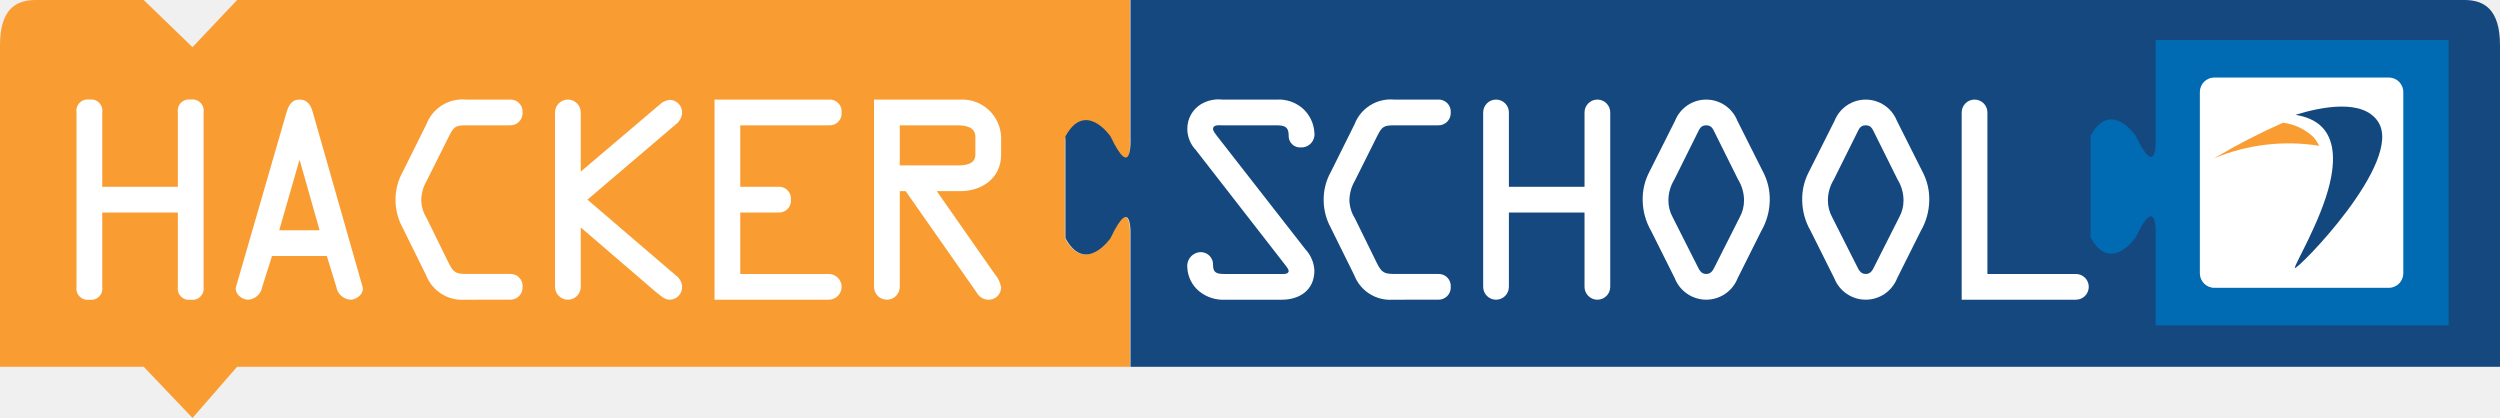
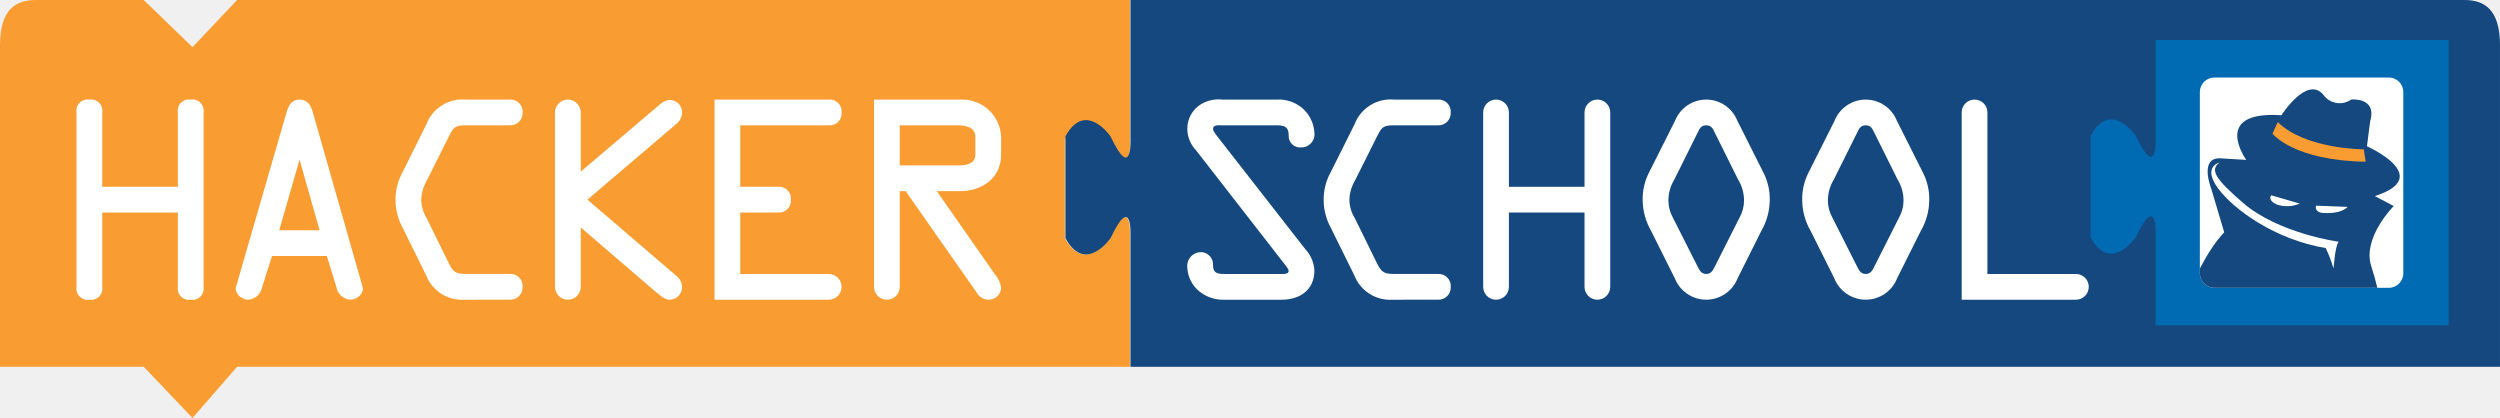
<svg xmlns="http://www.w3.org/2000/svg" viewBox="0 0 243.817 40.764">
  <defs>
    <style>
      .a {
+         fill: none;
+       }
+ 
+       .b {
        fill: #f99d33;
      }

-       .b {
+       .c {
        fill: #14487e;
      }

-       .c {
+       .d {
        fill: #006ab3;
      }

-       .d {
+       .e {
        fill: #fff;
      }

-       .e {
-         fill: #13487e;
+       .f {
+         clip-path: url(#a);
      }
    </style>
+     <clipPath id="a">
+       <rect class="a" x="214.544" y="7.56" width="19.843" height="20.51" rx="1.417" ry="1.417" />
+     </clipPath>
  </defs>
-   <path class="a" d="M23.123,35.77l-4.348,4.994L14.017,35.77H0V4.42C0,.883,1.558,0,3.48,0H14.017l4.758,4.6L23.123,0h87.075V13.776s.205,4.33-1.944-.188c0,0-2.456-3.577-4.4,0v9.638c1.944,3.577,4.4,0,4.4,0,2.149-4.518,1.944-.188,1.944-.188V35.77Z" />
-   <path class="b" d="M110.251,35.77V23.037s.205-4.33-1.944.188c0,0-2.455,3.577-4.4,0V13.304c1.944-3.577,4.4,0,4.4,0,2.149,4.518,1.944.188,1.944.188V0H240.336c1.922,0,3.48.883,3.48,4.42V35.77Z" />
-   <path class="c" d="M210.232,31.731V22.967s.205-4.33-1.944.188c0,0-2.455,3.577-4.4,0V13.234c1.944-3.577,4.4,0,4.4,0,2.149,4.518,1.944.188,1.944.188V3.898h28.575V31.731Z" />
-   <rect class="d" x="214.544" y="7.56" width="19.843" height="20.51" rx="1.417" ry="1.417" />
+   <path class="b" d="M23.123,35.77l-4.348,4.994L14.017,35.77H0V4.42C0,.883,1.558,0,3.48,0H14.017l4.758,4.6L23.123,0h87.075V13.776s.205,4.33-1.944-.188c0,0-2.456-3.577-4.4,0v9.638c1.944,3.577,4.4,0,4.4,0,2.149-4.518,1.944-.188,1.944-.188V35.77Z" />
+   <path class="c" d="M110.251,35.77V23.037s.205-4.33-1.944.188c0,0-2.455,3.577-4.4,0V13.304c1.944-3.577,4.4,0,4.4,0,2.149,4.518,1.944.188,1.944.188V0H240.336c1.922,0,3.48.883,3.48,4.42V35.77Z" />
+   <path class="d" d="M210.232,31.731V22.967s.205-4.33-1.944.188c0,0-2.455,3.577-4.4,0V13.234c1.944-3.577,4.4,0,4.4,0,2.149,4.518,1.944.188,1.944.188V3.898h28.575V31.731Z" />
+   <rect class="e" x="214.544" y="7.56" width="19.843" height="20.51" rx="1.417" ry="1.417" />
  <g>
-     <path class="d" d="M9.971,20.725v7.25A1.095,1.095,0,0,1,8.717,29.229a1.095,1.095,0,0,1-1.254-1.254V10.966A1.095,1.095,0,0,1,8.717,9.712a1.095,1.095,0,0,1,1.254,1.254v7.25h7.375v-7.25a1.095,1.095,0,0,1,1.254-1.254,1.095,1.095,0,0,1,1.254,1.254V27.975a1.095,1.095,0,0,1-1.254,1.254,1.095,1.095,0,0,1-1.254-1.254v-7.25Z" />
-     <path class="d" d="M27.935,10.992c.201-.677.477-1.279,1.279-1.279.828,0,1.129.627,1.305,1.279l4.841,16.983c.175.602-.502,1.254-1.204,1.254a1.494,1.494,0,0,1-1.355-1.254l-.928-3.011H26.53l-.953,3.011a1.495,1.495,0,0,1-1.355,1.254c-.702,0-1.379-.652-1.204-1.254Zm1.304,4.666h-.05l-1.957,6.798h3.938Z" />
-     <path class="d" d="M45.322,29.229A3.75,3.75,0,0,1,41.56,26.846L39.252,22.18a5.638,5.638,0,0,1-.677-2.634,5.475,5.475,0,0,1,.703-2.785L41.585,12.12A3.77,3.77,0,0,1,45.448,9.712h4.265a1.175,1.175,0,0,1,1.254,1.254,1.192,1.192,0,0,1-1.254,1.255H45.523c-1.079,0-1.254.101-1.731,1.054L41.61,17.639a3.889,3.889,0,0,0-.527,1.907,3.495,3.495,0,0,0,.527,1.73l2.132,4.34c.501,1.028.752,1.103,1.881,1.103h4.089a1.176,1.176,0,0,1,1.254,1.255,1.192,1.192,0,0,1-1.254,1.254Z" />
-     <path class="d" d="M54.13,10.966a1.254,1.254,0,0,1,2.509,0v5.77L64.29,10.24a1.672,1.672,0,0,1,1.029-.502,1.229,1.229,0,0,1,1.204,1.305,1.491,1.491,0,0,1-.577,1.053l-8.654,7.376,8.604,7.375a1.47,1.47,0,0,1,.627,1.078,1.229,1.229,0,0,1-1.204,1.305c-.527,0-.954-.451-1.355-.753L56.639,22.18v5.795a1.254,1.254,0,0,1-2.509,0Z" />
-     <path class="d" d="M80.825,26.72a1.254,1.254,0,1,1,0,2.509H69.686V9.712H80.825a1.157,1.157,0,0,1,1.254,1.254,1.157,1.157,0,0,1-1.254,1.255H72.195v5.995h3.688A1.157,1.157,0,0,1,77.137,19.471a1.157,1.157,0,0,1-1.254,1.254H72.195V26.72Z" />
-     <path class="d" d="M87.751,27.975a1.254,1.254,0,0,1-2.509,0V9.712h8.429A3.792,3.792,0,0,1,97.635,13.35v1.73c0,2.358-1.957,3.562-3.964,3.562H91.363L97.007,26.72a2.523,2.523,0,0,1,.627,1.33,1.202,1.202,0,0,1-1.279,1.179,1.327,1.327,0,0,1-1.104-.702l-6.923-9.884h-.577Zm0-11.841H93.32c.703,0,1.806-.05,1.806-1.054V13.35c0-1.004-1.028-1.129-1.781-1.129H87.751Z" />
+     <path class="e" d="M9.971,20.725v7.25A1.095,1.095,0,0,1,8.717,29.229a1.095,1.095,0,0,1-1.254-1.254V10.966A1.095,1.095,0,0,1,8.717,9.712a1.095,1.095,0,0,1,1.254,1.254v7.25h7.375v-7.25a1.095,1.095,0,0,1,1.254-1.254,1.095,1.095,0,0,1,1.254,1.254V27.975a1.095,1.095,0,0,1-1.254,1.254,1.095,1.095,0,0,1-1.254-1.254v-7.25Z" />
+     <path class="e" d="M27.935,10.992c.201-.677.477-1.279,1.279-1.279.828,0,1.129.627,1.305,1.279l4.841,16.983c.175.602-.502,1.254-1.204,1.254a1.494,1.494,0,0,1-1.355-1.254l-.928-3.011H26.53l-.953,3.011a1.495,1.495,0,0,1-1.355,1.254c-.702,0-1.379-.652-1.204-1.254Zm1.304,4.666h-.05l-1.957,6.798h3.938Z" />
+     <path class="e" d="M45.322,29.229A3.75,3.75,0,0,1,41.56,26.846L39.252,22.18a5.638,5.638,0,0,1-.677-2.634,5.475,5.475,0,0,1,.703-2.785L41.585,12.12A3.77,3.77,0,0,1,45.448,9.712h4.265a1.175,1.175,0,0,1,1.254,1.254,1.192,1.192,0,0,1-1.254,1.255H45.523c-1.079,0-1.254.101-1.731,1.054L41.61,17.639a3.889,3.889,0,0,0-.527,1.907,3.495,3.495,0,0,0,.527,1.73l2.132,4.34c.501,1.028.752,1.103,1.881,1.103h4.089a1.176,1.176,0,0,1,1.254,1.255,1.192,1.192,0,0,1-1.254,1.254Z" />
+     <path class="e" d="M54.13,10.966a1.254,1.254,0,0,1,2.509,0v5.77L64.29,10.24a1.672,1.672,0,0,1,1.029-.502,1.229,1.229,0,0,1,1.204,1.305,1.491,1.491,0,0,1-.577,1.053l-8.654,7.376,8.604,7.375a1.47,1.47,0,0,1,.627,1.078,1.229,1.229,0,0,1-1.204,1.305c-.527,0-.954-.451-1.355-.753L56.639,22.18v5.795a1.254,1.254,0,0,1-2.509,0Z" />
+     <path class="e" d="M80.825,26.72a1.254,1.254,0,1,1,0,2.509H69.686V9.712H80.825a1.157,1.157,0,0,1,1.254,1.254,1.157,1.157,0,0,1-1.254,1.255H72.195v5.995h3.688A1.157,1.157,0,0,1,77.137,19.471a1.157,1.157,0,0,1-1.254,1.254H72.195V26.72Z" />
+     <path class="e" d="M87.751,27.975a1.254,1.254,0,0,1-2.509,0V9.712h8.429A3.792,3.792,0,0,1,97.635,13.35v1.73c0,2.358-1.957,3.562-3.964,3.562H91.363L97.007,26.72a2.523,2.523,0,0,1,.627,1.33,1.202,1.202,0,0,1-1.279,1.179,1.327,1.327,0,0,1-1.104-.702l-6.923-9.884h-.577Zm0-11.841H93.32c.703,0,1.806-.05,1.806-1.054V13.35c0-1.004-1.028-1.129-1.781-1.129H87.751Z" />
  </g>
  <g>
-     <path class="d" d="M127.31,24.312a3.251,3.251,0,0,1,.878,2.082c0,1.882-1.43,2.835-3.161,2.835h-5.519a3.699,3.699,0,0,1-2.533-.803,3.171,3.171,0,0,1-1.18-2.333,1.353,1.353,0,0,1,1.33-1.505,1.201,1.201,0,0,1,1.179,1.279c0,.753.401.853,1.103.853h5.444c.2,0,.827.075.827-.301,0-.201-.351-.577-.451-.728l-8.604-11.062a3.016,3.016,0,0,1-.828-2.058,2.796,2.796,0,0,1,1.33-2.408,3.359,3.359,0,0,1,2.082-.451h5.318a3.554,3.554,0,0,1,2.483.828,3.415,3.415,0,0,1,1.179,2.383,1.28,1.28,0,0,1-1.305,1.455A1.113,1.113,0,0,1,125.68,13.2c0-.854-.426-.979-1.204-.979H119.158c-.276,0-.854-.075-.854.351,0,.227.276.527.376.678Z" />
-     <path class="d" d="M135.842,29.229a3.75,3.75,0,0,1-3.763-2.383l-2.308-4.666a5.634,5.634,0,0,1-.678-2.634,5.476,5.476,0,0,1,.703-2.785l2.308-4.641a3.77,3.77,0,0,1,3.863-2.408h4.265a1.175,1.175,0,0,1,1.254,1.254,1.192,1.192,0,0,1-1.254,1.255h-4.19c-1.079,0-1.255.101-1.731,1.054L132.13,17.639a3.89,3.89,0,0,0-.527,1.907,3.491,3.491,0,0,0,.527,1.73l2.132,4.34c.502,1.028.753,1.103,1.882,1.103h4.089a1.175,1.175,0,0,1,1.254,1.255,1.192,1.192,0,0,1-1.254,1.254Z" />
-     <path class="d" d="M147.158,20.725v7.25a1.254,1.254,0,0,1-2.509,0V10.966a1.254,1.254,0,0,1,2.509,0v7.25h7.375v-7.25a1.254,1.254,0,0,1,2.509,0V27.975a1.254,1.254,0,0,1-2.509,0v-7.25Z" />
-     <path class="d" d="M171.946,16.761a5.693,5.693,0,0,1,.652,2.785,6.125,6.125,0,0,1-.828,2.984l-2.308,4.616a3.291,3.291,0,0,1-6.121,0l-2.308-4.616a6.125,6.125,0,0,1-.828-2.984,5.692,5.692,0,0,1,.652-2.785l2.509-4.992a3.268,3.268,0,0,1,6.07,0Zm-4.691-3.787c-.2-.402-.326-.753-.853-.753s-.652.351-.854.753l-2.258,4.54a3.894,3.894,0,0,0-.576,2.032,3.392,3.392,0,0,0,.426,1.655l2.408,4.767c.176.35.352.752.854.752s.677-.401.853-.752l2.408-4.767a3.382,3.382,0,0,0,.427-1.655,3.896,3.896,0,0,0-.577-2.032Z" />
-     <path class="d" d="M187.502,16.761a5.692,5.692,0,0,1,.652,2.785,6.124,6.124,0,0,1-.828,2.984l-2.308,4.616a3.291,3.291,0,0,1-6.121,0L176.59,22.531a6.125,6.125,0,0,1-.828-2.984,5.693,5.693,0,0,1,.652-2.785l2.509-4.992a3.268,3.268,0,0,1,6.07,0ZM182.81,12.974c-.2-.402-.326-.753-.853-.753s-.652.351-.854.753l-2.258,4.54a3.895,3.895,0,0,0-.576,2.032,3.392,3.392,0,0,0,.426,1.655l2.408,4.767c.176.35.351.752.854.752s.677-.401.853-.752l2.408-4.767a3.382,3.382,0,0,0,.427-1.655,3.896,3.896,0,0,0-.577-2.032Z" />
-     <path class="d" d="M202.456,26.72a1.254,1.254,0,0,1,0,2.509H191.317V10.966a1.254,1.254,0,0,1,2.509,0V26.72Z" />
+     <path class="e" d="M127.31,24.312a3.251,3.251,0,0,1,.878,2.082c0,1.882-1.43,2.835-3.161,2.835h-5.519a3.699,3.699,0,0,1-2.533-.803,3.171,3.171,0,0,1-1.18-2.333,1.353,1.353,0,0,1,1.33-1.505,1.201,1.201,0,0,1,1.179,1.279c0,.753.401.853,1.103.853h5.444c.2,0,.827.075.827-.301,0-.201-.351-.577-.451-.728l-8.604-11.062a3.016,3.016,0,0,1-.828-2.058,2.796,2.796,0,0,1,1.33-2.408,3.359,3.359,0,0,1,2.082-.451h5.318a3.554,3.554,0,0,1,2.483.828,3.415,3.415,0,0,1,1.179,2.383,1.28,1.28,0,0,1-1.305,1.455A1.113,1.113,0,0,1,125.68,13.2c0-.854-.426-.979-1.204-.979H119.158c-.276,0-.854-.075-.854.351,0,.227.276.527.376.678Z" />
+     <path class="e" d="M135.842,29.229a3.75,3.75,0,0,1-3.763-2.383l-2.308-4.666a5.634,5.634,0,0,1-.678-2.634,5.476,5.476,0,0,1,.703-2.785l2.308-4.641a3.77,3.77,0,0,1,3.863-2.408h4.265a1.175,1.175,0,0,1,1.254,1.254,1.192,1.192,0,0,1-1.254,1.255h-4.19c-1.079,0-1.255.101-1.731,1.054L132.13,17.639a3.89,3.89,0,0,0-.527,1.907,3.491,3.491,0,0,0,.527,1.73l2.132,4.34c.502,1.028.753,1.103,1.882,1.103h4.089a1.175,1.175,0,0,1,1.254,1.255,1.192,1.192,0,0,1-1.254,1.254Z" />
+     <path class="e" d="M147.158,20.725v7.25a1.254,1.254,0,0,1-2.509,0V10.966a1.254,1.254,0,0,1,2.509,0v7.25h7.375v-7.25a1.254,1.254,0,0,1,2.509,0V27.975a1.254,1.254,0,0,1-2.509,0v-7.25Z" />
+     <path class="e" d="M171.946,16.761a5.693,5.693,0,0,1,.652,2.785,6.125,6.125,0,0,1-.828,2.984l-2.308,4.616a3.291,3.291,0,0,1-6.121,0l-2.308-4.616a6.125,6.125,0,0,1-.828-2.984,5.692,5.692,0,0,1,.652-2.785l2.509-4.992a3.268,3.268,0,0,1,6.07,0Zm-4.691-3.787c-.2-.402-.326-.753-.853-.753s-.652.351-.854.753l-2.258,4.54a3.894,3.894,0,0,0-.576,2.032,3.392,3.392,0,0,0,.426,1.655l2.408,4.767c.176.35.352.752.854.752s.677-.401.853-.752l2.408-4.767a3.382,3.382,0,0,0,.427-1.655,3.896,3.896,0,0,0-.577-2.032Z" />
+     <path class="e" d="M187.502,16.761a5.692,5.692,0,0,1,.652,2.785,6.124,6.124,0,0,1-.828,2.984l-2.308,4.616a3.291,3.291,0,0,1-6.121,0L176.59,22.531a6.125,6.125,0,0,1-.828-2.984,5.693,5.693,0,0,1,.652-2.785l2.509-4.992a3.268,3.268,0,0,1,6.07,0ZM182.81,12.974c-.2-.402-.326-.753-.853-.753s-.652.351-.854.753l-2.258,4.54a3.895,3.895,0,0,0-.576,2.032,3.392,3.392,0,0,0,.426,1.655l2.408,4.767c.176.35.351.752.854.752s.677-.401.853-.752l2.408-4.767a3.382,3.382,0,0,0,.427-1.655,3.896,3.896,0,0,0-.577-2.032Z" />
+     <path class="e" d="M202.456,26.72a1.254,1.254,0,0,1,0,2.509H191.317V10.966a1.254,1.254,0,0,1,2.509,0V26.72Z" />
  </g>
-   <g>
-     <path class="a" d="M225.641,13.387a5.27,5.27,0,0,0-2.979-1.421,62.239,62.239,0,0,0-6.725,3.472A18.866,18.866,0,0,1,226.185,14.22,4.171,4.171,0,0,0,225.641,13.387Z" />
-     <path class="e" d="M231.923,11.863c-1.48-2.235-5.479-1.46-8.043-.671.735.201,4.805.541,3.33,6.727-.877,3.674-3.511,7.997-3.397,8.214C223.972,26.433,234.509,15.767,231.923,11.863Z" />
+   <g class="f">
+     <g>
+       <path class="c" d="M211.341,34.632s2.2-8.394,5.579-11.978l-1.279-4.298s-1.179-2.969.869-2.918l2.559.154s-3.48-4.812,3.43-4.352c0,0,2.494-3.916,4.094-1.996a1.939,1.939,0,0,0,2.713.461s2.559-.256,1.843,2.15l-.307,2.407s6.654,2.969.768,4.862l1.843.972s-3.071,3.071-2.201,5.836a26.902,26.902,0,0,1,1.33,8.701Z" />
+       <path class="e" d="M227.566,26.136c.057.203.103-1.995.512-2.559,0,0-5.852-.801-9.316-3.788-2.789-2.406-3.225-3.226-2.303-3.942,0,0-1.687.406-.152,2.505s5.599,5.022,10.513,5.841A12.368,12.368,0,0,1,227.566,26.136Z" />
+       <path class="b" d="M222.141,11.906l-.511,1.126s2.022,2.636,9.084,2.738l-.178-1.203S224.854,14.569,222.141,11.906Z" />
+       <path class="e" d="M225.88,20.059l3.068.116s-.521.751-2.547.579C226.401,20.754,225.707,20.637,225.88,20.059Z" />
+       <path class="e" d="M224.29,19.856l-2.777-.809s-.434.434.52.897A3.183,3.183,0,0,0,224.29,19.856Z" />
+     </g>
  </g>
</svg>
